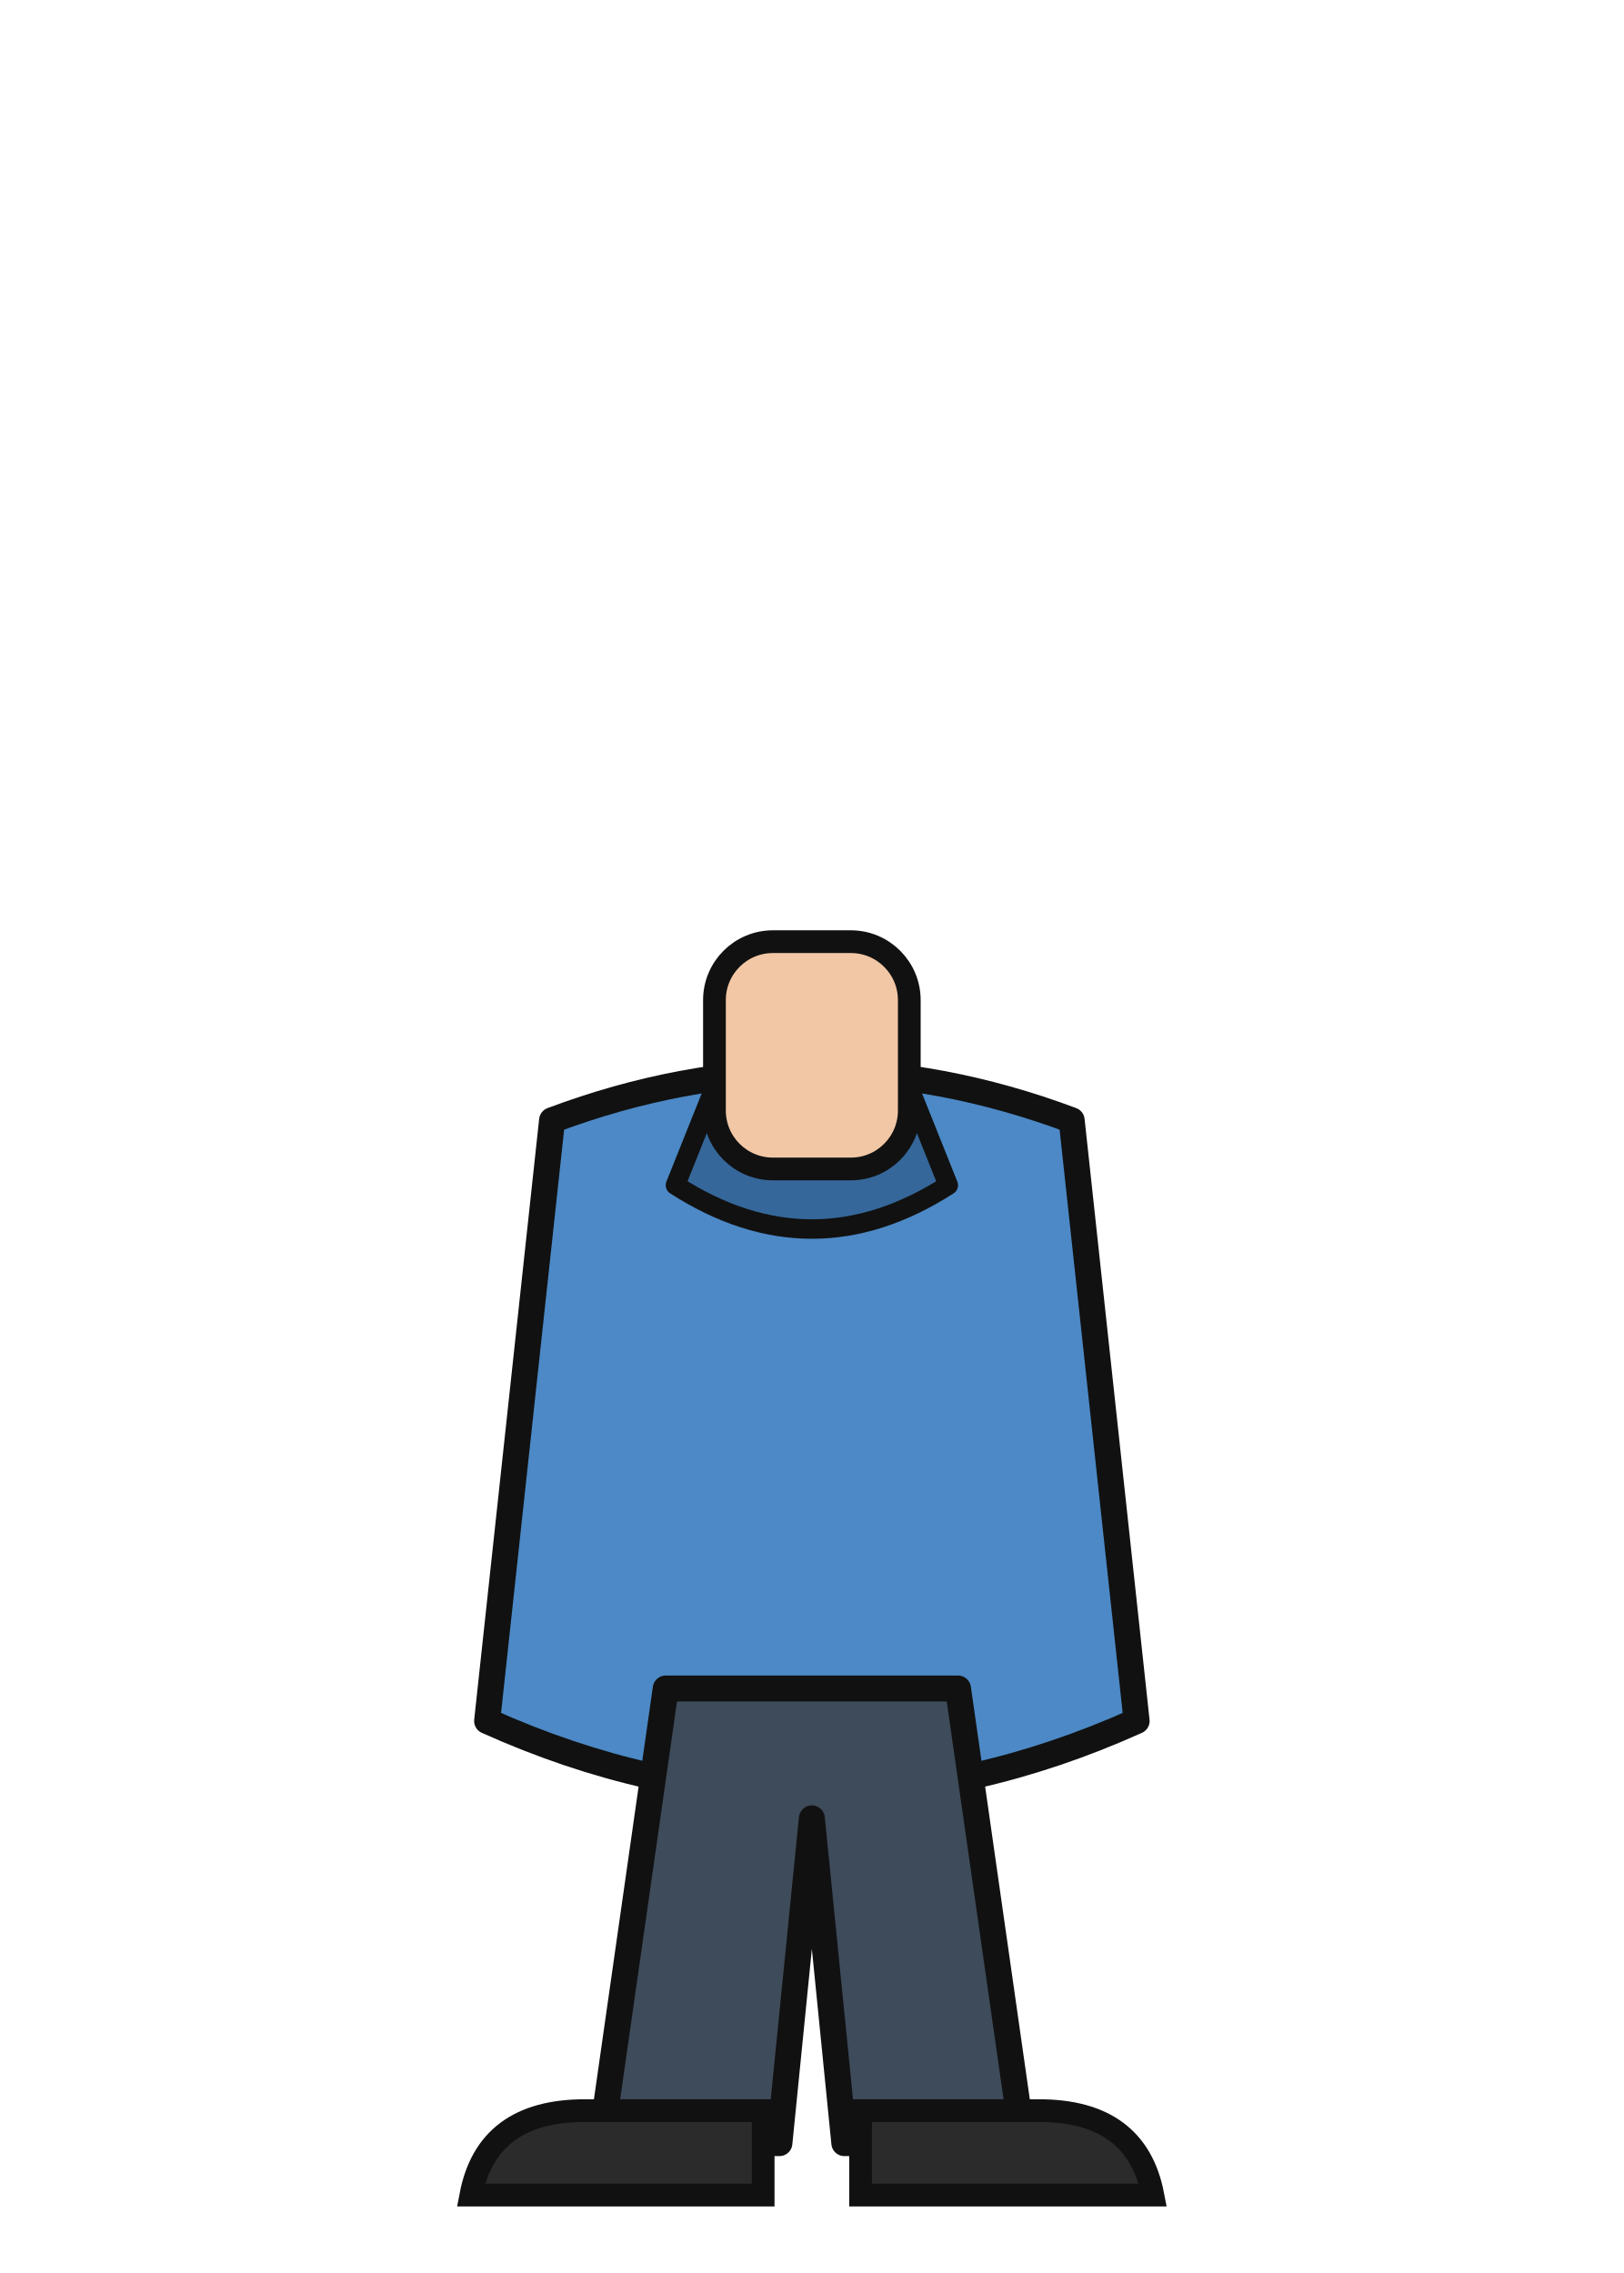
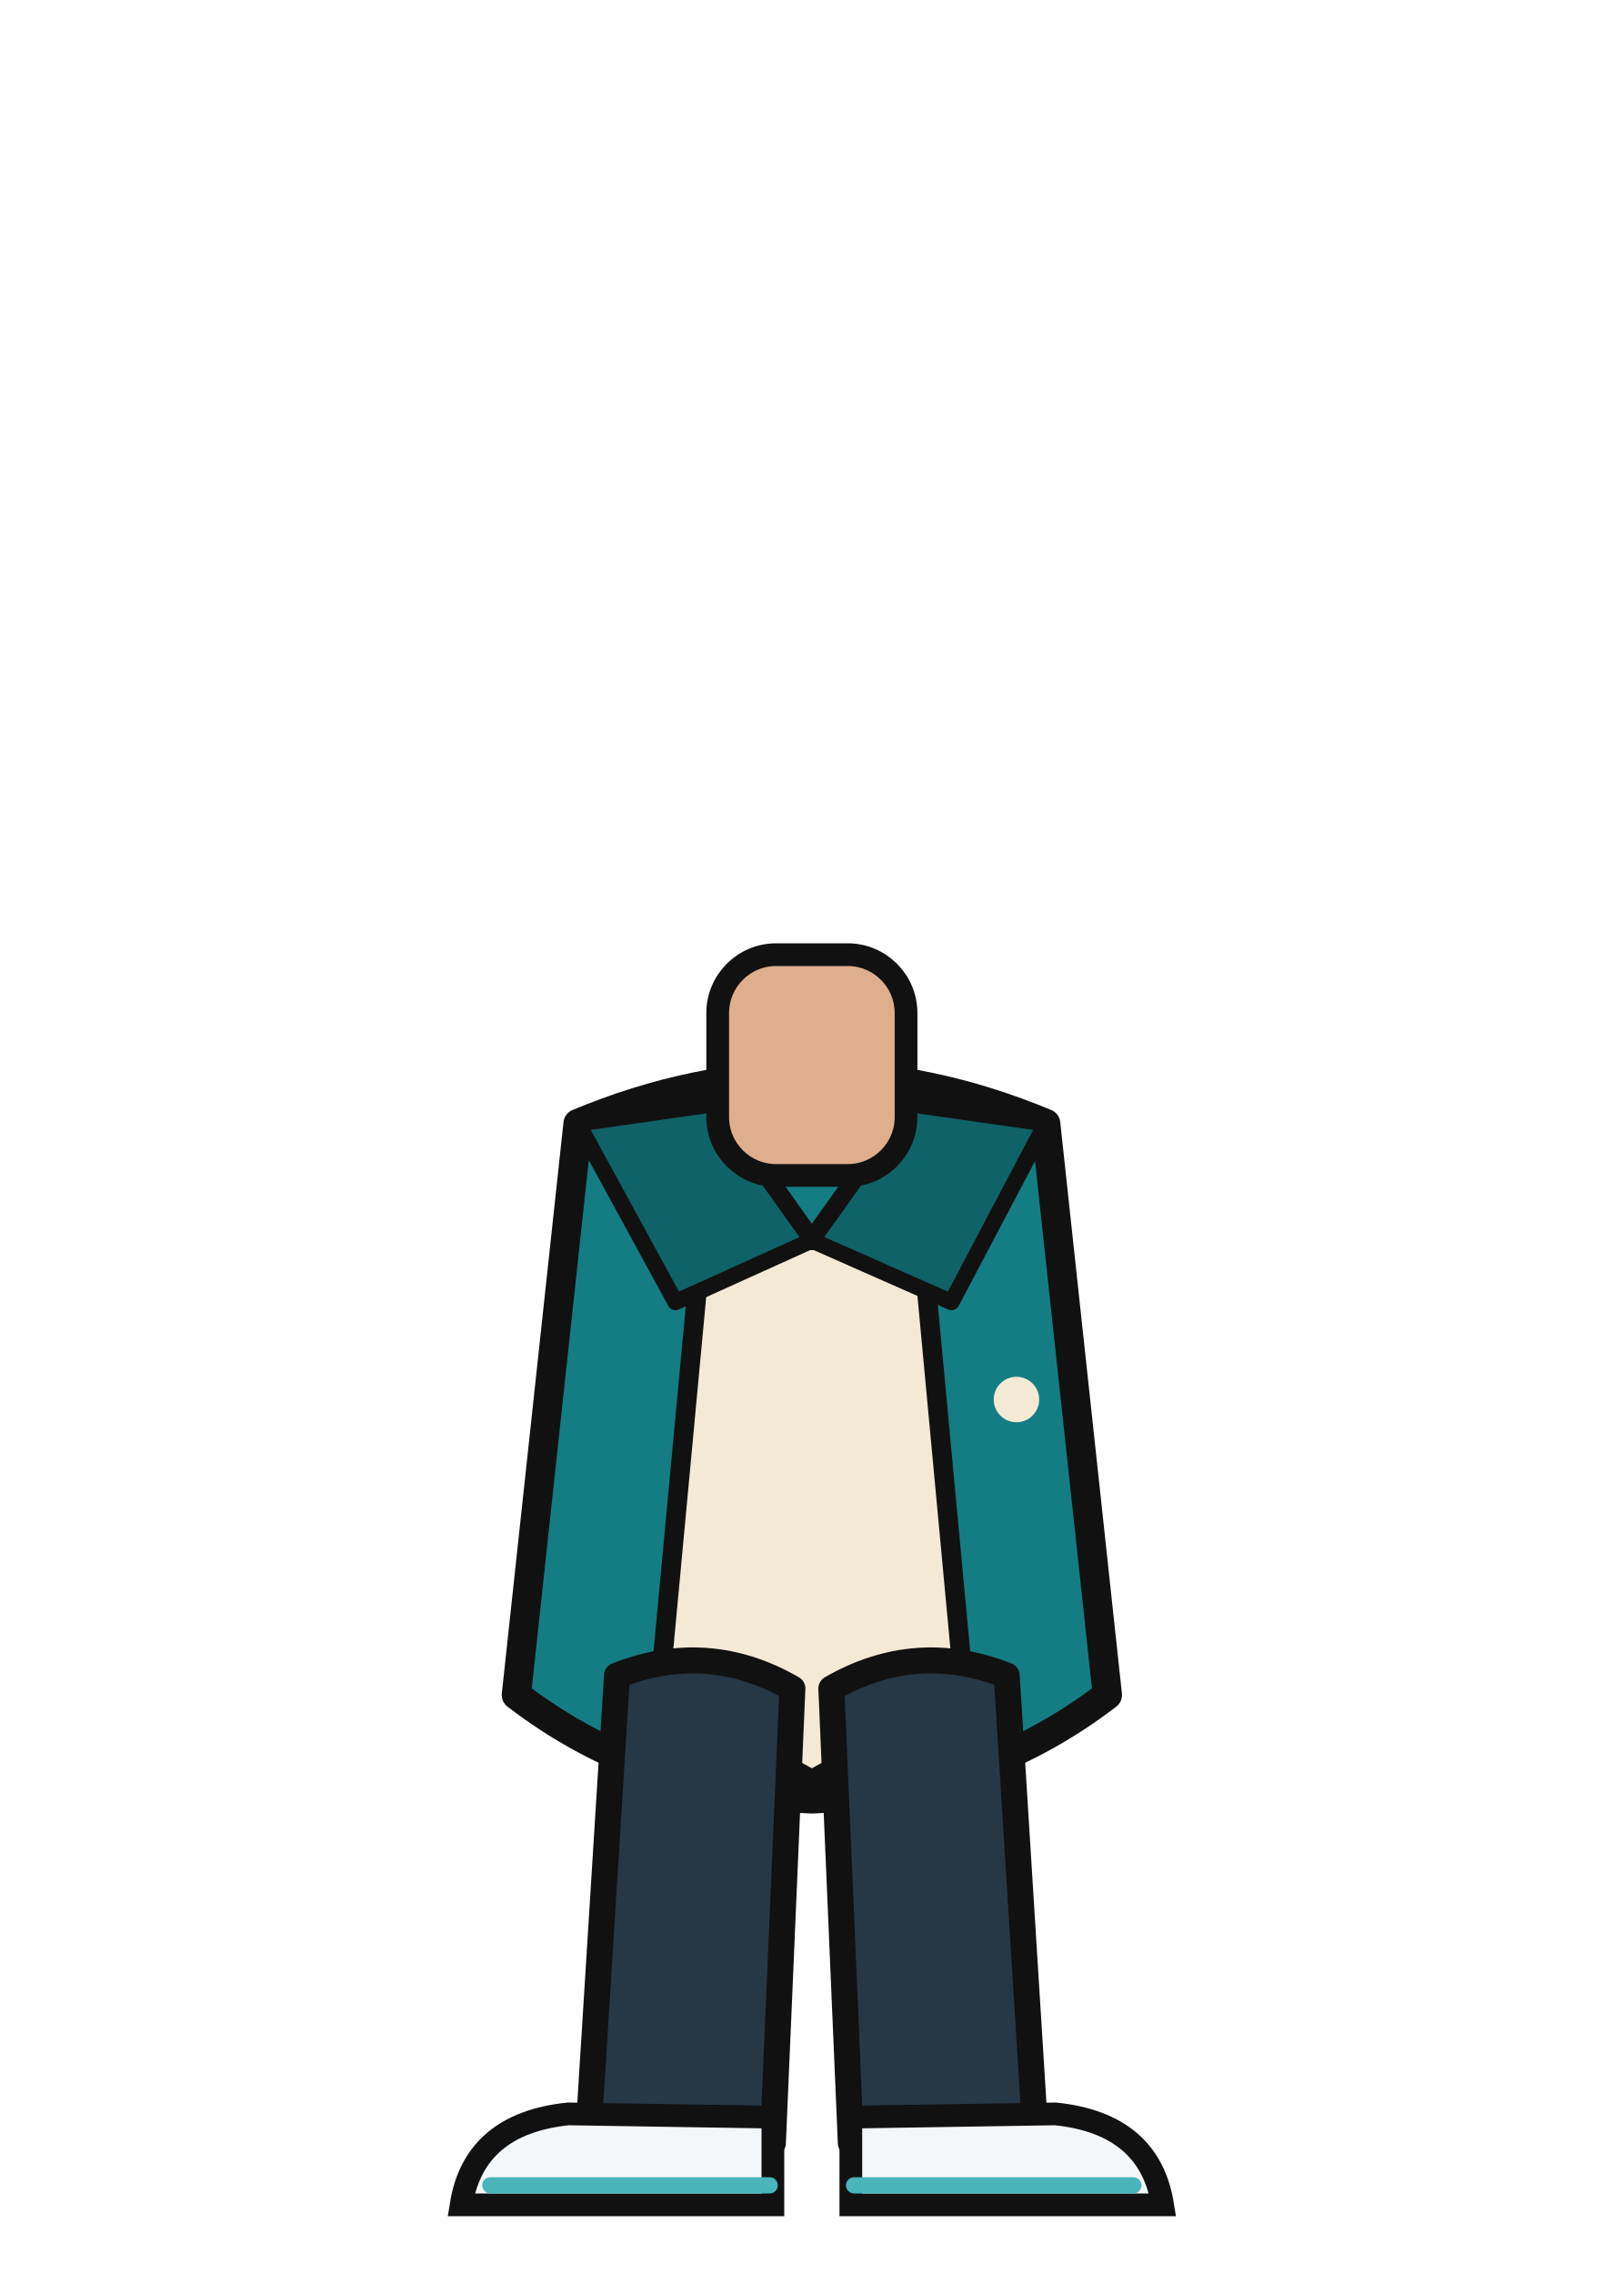
<svg xmlns="http://www.w3.org/2000/svg" viewBox="0 0 500 700" width="500" height="700">
-   <path d="M170 345 Q250 315 330 345 L350 530 Q250 575 150 530 Z" fill="#4C89C6" stroke="#111111" stroke-width="8" stroke-linejoin="round" />
-   <path d="M205 520 L295 520 L315 660 L260 660 L250 560 L240 660 L185 660 Z" fill="#3E4B5B" stroke="#111111" stroke-width="8" stroke-linejoin="round" />
-   <path d="M220 335 Q250 365 280 335 L292 365 Q250 392 208 365 Z" fill="#35679A" stroke="#111111" stroke-width="6" stroke-linejoin="round" />
-   <rect x="220" y="290" width="60" height="70" rx="18" fill="#F2C7A5" stroke="#111111" stroke-width="7" />
-   <path d="M180 650 Q150 650 145 676 L235 676 L235 650 Z" fill="#2B2B2B" stroke="#111111" stroke-width="7" />
-   <path d="M265 650 L265 676 L355 676 Q350 650 320 650 Z" fill="#2B2B2B" stroke="#111111" stroke-width="7" />
+   <path d="M178 346 Q250 316 322 346 L341 522 Q302 552 250 554 Q198 552 159 522 Z" fill="#147D84" stroke="#111111" stroke-width="9" stroke-linejoin="round" />
+   <path d="M220 340 L250 382 L280 340 L297 522 L250 548 L203 522 Z" fill="#F4E9D5" stroke="#111111" stroke-width="6" stroke-linejoin="round" />
+   <path d="M178 346 L220 340 L250 382 L208 401 Z" fill="#0F6268" stroke="#111111" stroke-width="5" stroke-linejoin="round" />
+   <path d="M322 346 L280 340 L250 382 L293 401 Z" fill="#0F6268" stroke="#111111" stroke-width="5" stroke-linejoin="round" />
+   <rect x="221" y="294" width="58" height="68" rx="18" fill="#DFAE8C" stroke="#111111" stroke-width="7" />
+   <path d="M190 516 Q218 505 244 520 L238 660 L181 660 Z" fill="#263746" stroke="#111111" stroke-width="8" stroke-linejoin="round" />
+   <path d="M256 520 Q282 505 310 516 L319 660 L262 660 Z" fill="#263746" stroke="#111111" stroke-width="8" stroke-linejoin="round" />
+   <path d="M175 651 Q146 654 142 679 L238 679 L238 652 Z" fill="#F4F7F9" stroke="#111111" stroke-width="7" />
+   <path d="M262 652 L262 679 L358 679 Q354 654 325 651 Z" fill="#F4F7F9" stroke="#111111" stroke-width="7" />
+   <path d="M151 673 H237 M263 673 H349" stroke="#49B4BA" stroke-width="5" stroke-linecap="round" />
+   <circle cx="313" cy="431" r="7" fill="#F4E9D5" />
</svg>
